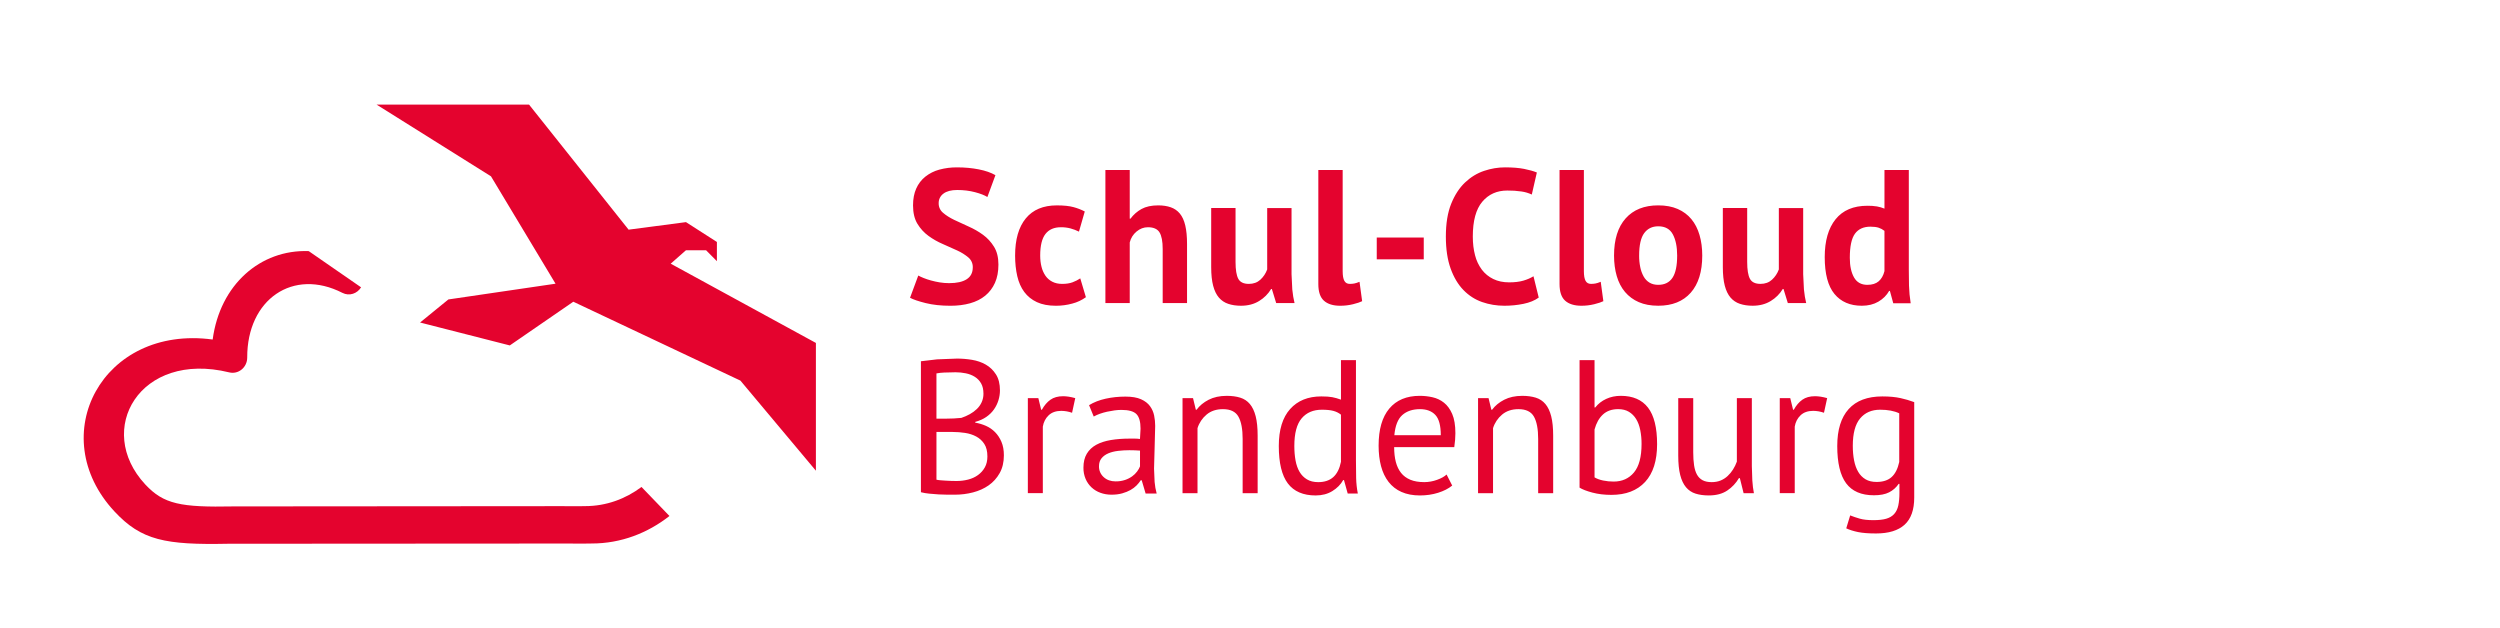
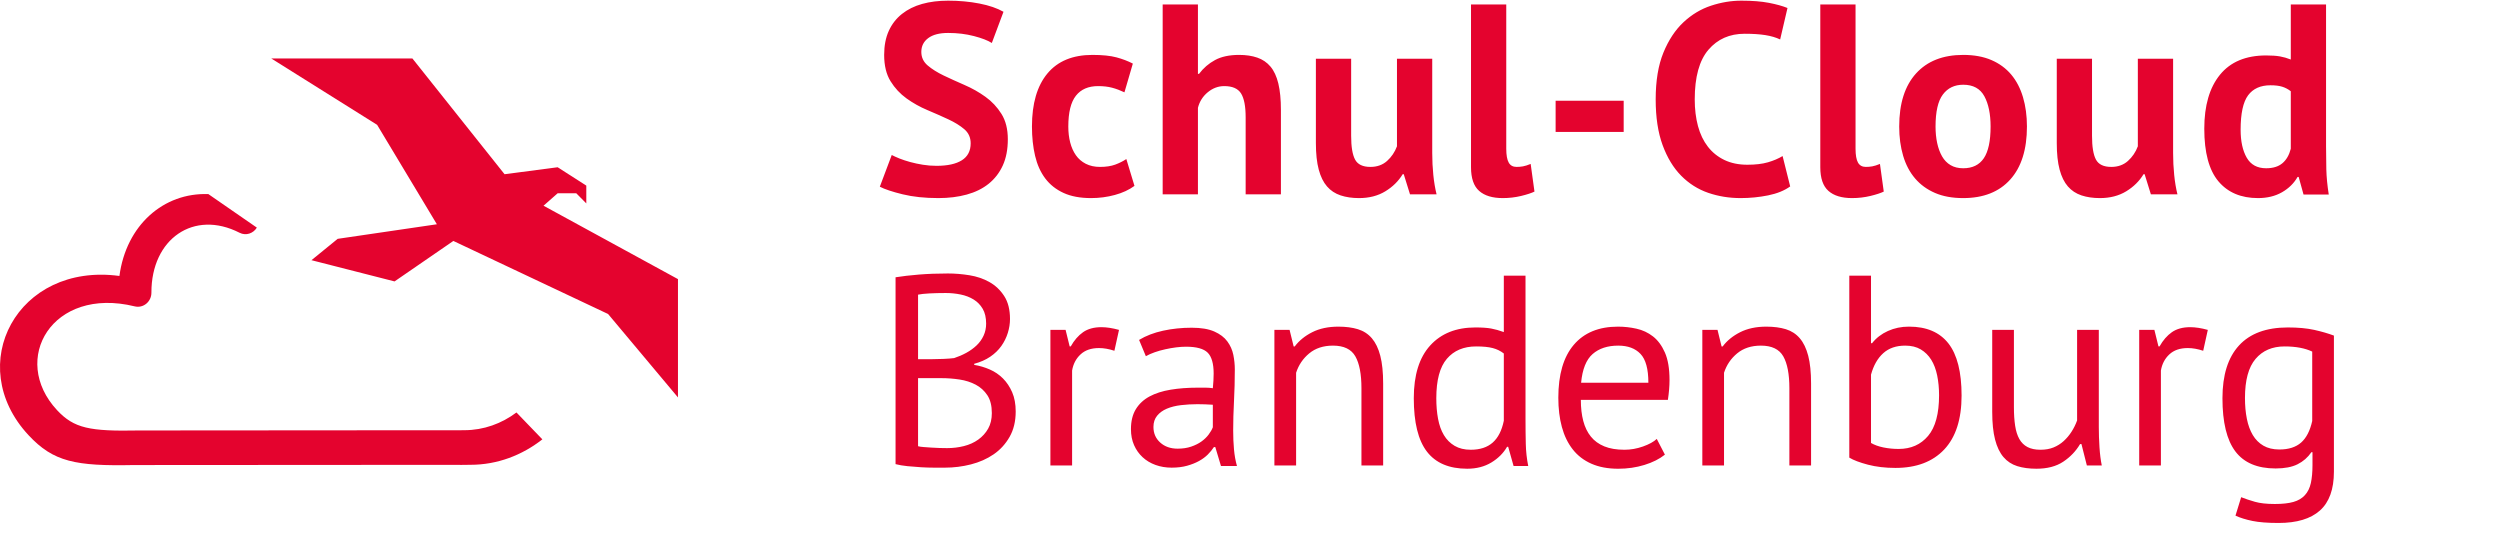
- <svg xmlns="http://www.w3.org/2000/svg" width="239" height="60" fill-rule="evenodd" fill="#e4032e">
-   <path d="M92.998 25.559a1.19 1.19 0 00-.421-.945 4.648 4.648 0 00-1.056-.663l-1.379-.618a7.02 7.02 0 01-1.379-.781c-.424-.309-.776-.694-1.056-1.154s-.421-1.048-.421-1.763c0-.618.101-1.154.304-1.608a3.01 3.01 0 01.868-1.136 3.71 3.71 0 011.334-.672 6.315 6.315 0 011.719-.218c.728 0 1.414.064 2.059.191s1.176.312 1.593.554l-.77 2.09c-.263-.17-.656-.324-1.182-.463s-1.092-.209-1.701-.209c-.573 0-1.012.115-1.316.345a1.1 1.1 0 00-.457.927 1.15 1.15 0 00.421.909c.28.242.633.466 1.056.672l1.379.636c.495.218.955.482 1.379.79s.776.691 1.056 1.145.421 1.021.421 1.699-.11 1.263-.331 1.754-.531.9-.931 1.227-.883.569-1.45.727-1.191.236-1.871.236c-.895 0-1.683-.085-2.363-.254s-1.182-.339-1.504-.509l.788-2.126c.131.073.301.151.51.236a6.49 6.49 0 00.707.236 8.06 8.06 0 00.833.182c.292.048.594.073.904.073.728 0 1.286-.124 1.674-.373s.582-.627.582-1.136zm10.814 2.853a3.87 3.87 0 01-1.298.609 5.89 5.89 0 01-1.567.209c-.716 0-1.322-.115-1.817-.345s-.898-.554-1.209-.972-.534-.924-.671-1.517-.206-1.248-.206-1.963c0-1.539.34-2.723 1.021-3.553s1.671-1.245 2.972-1.245c.656 0 1.185.055 1.584.164a5.33 5.33 0 011.083.418l-.555 1.926a4.65 4.65 0 00-.815-.309 3.54 3.54 0 00-.922-.109c-.645 0-1.134.215-1.468.645s-.501 1.118-.501 2.063c0 .388.042.745.125 1.072a2.64 2.64 0 00.376.854 1.77 1.77 0 00.653.572c.269.139.582.209.94.209.394 0 .728-.051 1.003-.154s.519-.227.734-.373l.537 1.799zm7.341.563v-5.161c0-.739-.101-1.272-.304-1.599s-.573-.491-1.11-.491c-.394 0-.755.136-1.083.409s-.546.621-.653 1.045v5.797h-2.327V16.254h2.327v4.652h.072a3.25 3.25 0 011.056-.927c.418-.23.949-.345 1.593-.345.454 0 .853.061 1.2.182a1.95 1.95 0 01.868.6c.233.279.406.657.519 1.136s.17 1.069.17 1.772v5.652h-2.327zm6.965-9.086v5.161c0 .739.087 1.272.26 1.599s.51.491 1.012.491c.442 0 .809-.133 1.101-.4s.51-.594.653-.981v-5.87h2.327v6.324l.072 1.463c.048.479.119.912.215 1.299h-1.755l-.412-1.345h-.072a3.37 3.37 0 01-1.146 1.145c-.489.303-1.068.454-1.737.454-.454 0-.859-.061-1.217-.182a2 2 0 01-.895-.6c-.239-.279-.421-.654-.546-1.127s-.188-1.066-.188-1.781v-5.652h2.327zm10.241 6.033c0 .424.054.733.161.927s.28.291.519.291c.143 0 .283-.012.421-.036s.307-.079.51-.164l.251 1.854c-.191.097-.483.194-.877.291s-.8.145-1.217.145c-.68 0-1.2-.161-1.558-.482s-.537-.851-.537-1.59V16.254h2.327v9.668zm3.258-3.217h4.494v2.09h-4.494v-2.09zm15.487 5.742c-.382.279-.868.479-1.459.6s-1.197.182-1.817.182c-.752 0-1.465-.118-2.14-.354s-1.268-.618-1.781-1.145-.922-1.211-1.226-2.053-.457-1.863-.457-3.062c0-1.248.17-2.293.51-3.135s.782-1.52 1.325-2.035 1.149-.884 1.817-1.109S143.212 16 143.88 16c.716 0 1.322.048 1.817.145s.904.212 1.226.345l-.483 2.108a3.51 3.51 0 00-.976-.291 8.734 8.734 0 00-1.37-.091c-.991 0-1.787.357-2.39 1.072s-.904 1.823-.904 3.326c0 .654.072 1.251.215 1.79a3.88 3.88 0 00.653 1.381c.292.382.656.678 1.092.89s.94.318 1.513.318c.537 0 .991-.055 1.361-.164s.692-.248.967-.418l.501 2.035zm4.315-2.526c0 .424.054.733.161.927s.28.291.519.291c.143 0 .283-.012.421-.036s.307-.079.51-.164l.251 1.854c-.191.097-.483.194-.877.291s-.8.145-1.217.145c-.68 0-1.2-.161-1.558-.482s-.537-.851-.537-1.59V16.254h2.327v9.668zm2.883-1.49c0-1.539.37-2.723 1.11-3.553s1.778-1.245 3.115-1.245c.716 0 1.337.115 1.862.345s.961.554 1.307.972.606.924.779 1.517.26 1.248.26 1.963c0 1.539-.367 2.723-1.101 3.553s-1.769 1.245-3.106 1.245c-.716 0-1.337-.115-1.862-.345a3.56 3.56 0 01-1.316-.972c-.352-.418-.615-.924-.788-1.517s-.26-1.248-.26-1.963zm2.399 0a5.37 5.37 0 00.107 1.109 3.12 3.12 0 00.322.89c.143.254.331.451.564.591s.51.209.833.209c.609 0 1.062-.224 1.361-.672s.448-1.157.448-2.126c0-.836-.137-1.511-.412-2.026s-.74-.772-1.396-.772c-.573 0-1.021.218-1.343.654s-.483 1.151-.483 2.144zm10.33-4.543v5.161c0 .739.087 1.272.26 1.599s.51.491 1.012.491c.442 0 .809-.133 1.101-.4s.51-.594.653-.981v-5.87h2.327v6.324l.072 1.463c.048.479.119.912.215 1.299h-1.755l-.412-1.345h-.072a3.37 3.37 0 01-1.146 1.145c-.489.303-1.068.454-1.737.454-.454 0-.859-.061-1.217-.182a2 2 0 01-.895-.6c-.239-.279-.421-.654-.546-1.127s-.188-1.066-.188-1.781v-5.652h2.327zm15.451 5.888l.018 1.526a13.17 13.17 0 00.161 1.69h-1.665l-.322-1.181h-.072c-.239.424-.582.766-1.029 1.027s-.976.391-1.584.391c-1.122 0-1.993-.376-2.614-1.127s-.931-1.926-.931-3.525c0-1.551.346-2.756 1.038-3.616s1.707-1.29 3.044-1.29a5.38 5.38 0 01.913.064c.239.042.477.112.716.209v-3.689h2.327v9.522zm-3.957 1.454c.454 0 .812-.112 1.074-.336s.448-.548.555-.972V22.07a1.77 1.77 0 00-.555-.3c-.203-.067-.465-.1-.788-.1-.656 0-1.149.224-1.477.672s-.492 1.218-.492 2.308c0 .775.134 1.399.403 1.872s.695.709 1.28.709zm-82.93 10.104c0 .303-.048.612-.143.927a3.09 3.09 0 01-.43.881c-.191.273-.436.512-.734.718s-.651.363-1.056.472v.073c.358.061.701.164 1.029.309a2.8 2.8 0 01.868.6c.251.254.454.563.609.927s.233.794.233 1.29c0 .654-.134 1.221-.403 1.699s-.621.869-1.056 1.172-.934.527-1.495.672-1.134.218-1.719.218h-.716c-.275 0-.561-.009-.859-.027l-.895-.073a5.108 5.108 0 01-.788-.136v-12.52l1.54-.182 1.916-.073c.466 0 .94.039 1.423.118s.922.23 1.316.454.719.536.976.936.385.915.385 1.545zm-4.154 8.65c.382 0 .752-.045 1.11-.136s.674-.236.949-.436a2.25 2.25 0 00.653-.736c.161-.291.242-.636.242-1.036 0-.497-.098-.897-.295-1.199s-.454-.539-.77-.709-.671-.285-1.065-.345-.788-.091-1.182-.091h-1.558v4.561c.084.024.203.042.358.055l.501.036.555.027.501.009zm-.985-5.961l.734-.018.716-.055a4.86 4.86 0 00.806-.354c.251-.139.474-.303.671-.491a2.1 2.1 0 00.465-.654 1.93 1.93 0 00.17-.809c0-.4-.075-.73-.224-.99s-.349-.469-.6-.627-.537-.27-.859-.336a4.85 4.85 0 00-.985-.1l-1.083.027a4.976 4.976 0 00-.743.082v4.325h.931zm12.031-.563a3.19 3.19 0 00-1.021-.182c-.513 0-.919.142-1.217.427s-.483.645-.555 1.081v6.36h-1.432V38.06h1.003l.269 1.109h.072c.227-.412.498-.73.815-.954s.719-.336 1.209-.336c.346 0 .734.061 1.164.182l-.304 1.399zm1.629-.727c.454-.279.982-.485 1.584-.618s1.232-.2 1.889-.2c.621 0 1.119.085 1.495.254s.662.391.859.663a2.29 2.29 0 01.394.9c.066.327.098.654.098.981l-.054 2.126-.054 1.963.054 1.272a6.1 6.1 0 00.197 1.109h-1.056l-.376-1.272h-.09c-.107.17-.242.336-.403.5s-.355.309-.582.436-.489.233-.788.318-.639.127-1.021.127-.737-.061-1.065-.182a2.48 2.48 0 01-.85-.518 2.42 2.42 0 01-.564-.809 2.662 2.662 0 01-.206-1.072c0-.533.107-.978.322-1.336s.516-.642.904-.854.853-.363 1.396-.454 1.143-.136 1.799-.136h.492a3.43 3.43 0 01.492.036l.054-.981c0-.666-.131-1.133-.394-1.399s-.74-.4-1.432-.4a5.08 5.08 0 00-.653.045l-.716.127a5.89 5.89 0 00-.698.2 3.602 3.602 0 00-.582.263l-.448-1.09zm2.542 7.287a2.73 2.73 0 00.895-.136 2.58 2.58 0 00.68-.345 2.18 2.18 0 00.474-.463c.125-.17.218-.333.278-.491v-1.508l-.51-.027-.51-.009c-.37 0-.731.021-1.083.064s-.662.121-.931.236-.483.273-.645.472-.242.451-.242.754a1.35 1.35 0 00.448 1.045c.298.273.68.409 1.146.409zm12.139 1.127v-5.179c0-.945-.134-1.657-.403-2.135s-.761-.718-1.477-.718c-.633 0-1.155.173-1.567.518a2.76 2.76 0 00-.868 1.299v6.215h-1.432v-9.086h1.003l.269 1.109h.072c.286-.388.671-.706 1.155-.954s1.059-.373 1.728-.373c.489 0 .919.058 1.289.173s.677.318.922.609.43.681.555 1.172.188 1.112.188 1.863v5.488h-1.432zm10.832-3.126l.018 1.681c.012.503.066.996.161 1.481h-.967l-.358-1.29h-.072c-.239.424-.585.775-1.038 1.054s-.985.418-1.593.418c-1.194 0-2.08-.382-2.659-1.145s-.868-1.957-.868-3.58c0-1.551.361-2.729 1.083-3.535s1.716-1.208 2.981-1.208c.442 0 .791.024 1.047.073s.534.127.833.236v-3.78h1.432v9.595zm-3.617 2.072c.609 0 1.092-.161 1.45-.482s.603-.809.734-1.463v-4.507c-.215-.17-.46-.291-.734-.363s-.639-.109-1.092-.109c-.824 0-1.468.276-1.934.827s-.698 1.433-.698 2.644c0 .497.039.957.116 1.381s.206.787.385 1.09a2.02 2.02 0 00.707.718c.292.176.648.263 1.065.263zm12.819.327c-.358.291-.809.521-1.352.691s-1.119.254-1.728.254c-.68 0-1.271-.112-1.772-.336a3.16 3.16 0 01-1.235-.963c-.322-.418-.561-.918-.716-1.499s-.233-1.236-.233-1.963c0-1.551.34-2.732 1.021-3.544s1.653-1.218 2.918-1.218c.406 0 .812.045 1.217.136s.77.263 1.092.518.585.615.788 1.081.304 1.081.304 1.844c0 .4-.036.842-.107 1.327h-5.747c0 .533.054 1.006.161 1.417s.275.76.501 1.045.522.503.886.654.809.227 1.334.227a3.59 3.59 0 001.217-.218c.406-.145.71-.315.913-.509l.537 1.054zm-3.079-7.305c-.704 0-1.268.188-1.692.563s-.677 1.018-.761 1.926h4.44c0-.921-.173-1.566-.519-1.935s-.836-.554-1.468-.554zm11.297 8.032v-5.179c0-.945-.134-1.657-.403-2.135s-.761-.718-1.477-.718c-.633 0-1.155.173-1.567.518a2.76 2.76 0 00-.868 1.299v6.215h-1.432v-9.086h1.003l.269 1.109h.072c.286-.388.671-.706 1.155-.954s1.059-.373 1.728-.373c.489 0 .919.058 1.289.173s.677.318.922.609.43.681.555 1.172.188 1.112.188 1.863v5.488h-1.432zm3.957-12.721h1.432v4.525h.072c.275-.351.624-.624 1.047-.818s.886-.291 1.388-.291c1.158 0 2.026.376 2.605 1.127s.868 1.914.868 3.489c0 1.587-.382 2.792-1.146 3.616s-1.838 1.236-3.223 1.236c-.668 0-1.274-.073-1.817-.218s-.952-.303-1.226-.472V34.427zm3.688 4.688c-.597 0-1.08.17-1.45.509s-.639.818-.806 1.436v4.579c.227.133.501.233.824.3a4.94 4.94 0 001.003.1c.812 0 1.459-.291 1.943-.872s.725-1.49.725-2.726a6.67 6.67 0 00-.125-1.327c-.084-.412-.215-.763-.394-1.054s-.409-.521-.689-.691-.624-.254-1.029-.254zm7.179-1.054v5.179c0 .472.027.887.081 1.245s.146.654.278.89.31.415.537.536.513.182.859.182c.322 0 .609-.051.859-.154s.474-.245.671-.427a3.1 3.1 0 00.519-.627 3.82 3.82 0 00.367-.754v-6.07h1.432v6.506l.045 1.354c.03.466.081.875.152 1.227h-.985l-.358-1.436h-.09a3.59 3.59 0 01-1.11 1.181c-.466.315-1.056.472-1.772.472-.477 0-.898-.058-1.262-.173a1.93 1.93 0 01-.913-.609c-.245-.291-.43-.681-.555-1.172s-.188-1.112-.188-1.863v-5.488h1.432zm12.497 1.399a3.19 3.19 0 00-1.021-.182c-.513 0-.919.142-1.217.427s-.483.645-.555 1.081v6.36h-1.432v-9.086h1.003l.269 1.109h.072c.227-.412.498-.73.815-.954s.719-.336 1.209-.336c.346 0 .734.061 1.164.182l-.304 1.399zm8.63 8.105c0 1.175-.307 2.041-.922 2.599s-1.525.836-2.73.836c-.716 0-1.292-.045-1.728-.136s-.809-.209-1.119-.354l.376-1.236a10.11 10.11 0 00.913.309c.334.097.77.145 1.307.145.501 0 .91-.045 1.226-.136s.57-.242.761-.454.322-.485.394-.818.107-.73.107-1.19v-.872h-.072c-.239.351-.543.621-.913.809s-.853.282-1.45.282c-1.206 0-2.092-.382-2.659-1.145s-.85-1.95-.85-3.562c0-1.551.364-2.729 1.092-3.535s1.802-1.208 3.223-1.208c.68 0 1.262.055 1.746.164a9.6 9.6 0 011.298.382v9.123zm-3.599-1.49c.609 0 1.086-.154 1.432-.463s.591-.79.734-1.445v-4.652c-.477-.23-1.086-.345-1.826-.345-.812 0-1.45.279-1.916.836s-.698 1.43-.698 2.617c0 .509.042.975.125 1.399s.215.787.394 1.09a1.97 1.97 0 00.698.709c.286.17.639.254 1.056.254z" fill-rule="nonzero" />
-   <path d="M29.258 24l.256.006 5.005 3.462c-.364.595-1.117.872-1.785.529-4.718-2.412-9.118.627-9.1 6.181.003.942-.84 1.638-1.722 1.421-8.533-2.093-12.905 5.474-8.022 10.717 1.754 1.88 3.374 2.198 8.439 2.097l31.462-.025.863.007h.627l.659-.01c2.013 0 3.864-.69 5.387-1.831L64 49.329c-2.079 1.631-4.631 2.629-7.42 2.629l-.848.011h-.331l-1.103-.007-32.48.021c-6.024.123-8.299-.322-10.871-3.084-6.759-7.252-1.162-17.864 9.384-16.44.7-5.25 4.564-8.624 9.184-8.453zm21.319-14l9.517 11.956 5.485-.721 2.957 1.897v1.837L67.5 23.923h-1.921l-1.46 1.285L78 32.785V45l-7.217-8.614-15.974-7.542-6.072 4.179-8.578-2.191 2.706-2.205 10.244-1.505-6.17-10.265L36 10h14.578z" />
+ <svg xmlns="http://www.w3.org/2000/svg" width="161" height="35" viewBox="0 0 161 35" fill="none">
+   <path fill-rule="evenodd" clip-rule="evenodd" d="M24.287 8.04L17.465 3.763H26.557L32.493 11.22L35.913 10.771L37.758 11.954V13.1L37.112 12.447H35.913L35.003 13.248L43.661 17.975V25.593L39.16 20.221L29.196 15.517L25.409 18.123L20.058 16.756L21.746 15.381L28.135 14.443L24.287 8.04ZM3.674 26.414C4.768 27.587 5.778 27.785 8.937 27.722L28.56 27.707C29.255 27.713 29.538 27.713 29.901 27.705C31.156 27.705 32.311 27.274 33.26 26.563L34.928 28.294C33.632 29.311 32.04 29.933 30.3 29.933C29.918 29.942 29.615 29.942 28.877 29.936L8.618 29.949C4.861 30.025 3.442 29.748 1.838 28.026C-2.377 23.502 1.113 16.883 7.691 17.772C8.127 14.497 10.537 12.393 13.419 12.5L16.541 14.659C16.314 15.03 15.844 15.202 15.427 14.989C12.485 13.484 9.741 15.379 9.751 18.844C9.754 19.431 9.227 19.865 8.677 19.73C3.355 18.425 0.629 23.144 3.674 26.414Z" fill="#E4032E" />
+   <path fill-rule="evenodd" clip-rule="evenodd" d="M62.511 9.23C62.511 8.857 62.375 8.554 62.101 8.321C61.828 8.089 61.484 7.876 61.071 7.684C60.657 7.492 60.209 7.294 59.726 7.09C59.243 6.887 58.795 6.636 58.381 6.339C57.968 6.042 57.624 5.673 57.351 5.23C57.077 4.788 56.94 4.223 56.94 3.536C56.94 2.943 57.039 2.427 57.237 1.991C57.435 1.554 57.718 1.19 58.084 0.899C58.451 0.608 58.885 0.393 59.385 0.253C59.886 0.113 60.445 0.043 61.062 0.043C61.772 0.043 62.442 0.105 63.07 0.227C63.699 0.349 64.217 0.527 64.625 0.759L63.874 2.768C63.618 2.605 63.233 2.456 62.721 2.323C62.209 2.189 61.656 2.122 61.062 2.122C60.503 2.122 60.075 2.232 59.778 2.454C59.481 2.675 59.333 2.972 59.333 3.344C59.333 3.693 59.47 3.985 59.743 4.217C60.017 4.45 60.361 4.666 60.774 4.864C61.187 5.061 61.635 5.265 62.119 5.475C62.602 5.684 63.05 5.938 63.463 6.235C63.877 6.531 64.22 6.898 64.494 7.335C64.767 7.771 64.904 8.316 64.904 8.968C64.904 9.62 64.796 10.181 64.581 10.653C64.366 11.124 64.063 11.517 63.673 11.832C63.283 12.146 62.811 12.379 62.258 12.53C61.705 12.682 61.097 12.757 60.433 12.757C59.56 12.757 58.792 12.676 58.128 12.513C57.464 12.35 56.975 12.187 56.661 12.024L57.429 9.981C57.557 10.05 57.723 10.126 57.927 10.208C58.131 10.289 58.361 10.365 58.617 10.435C58.873 10.505 59.144 10.563 59.429 10.609C59.714 10.656 60.008 10.679 60.311 10.679C61.021 10.679 61.566 10.56 61.944 10.321C62.322 10.082 62.511 9.719 62.511 9.23ZM73.06 11.971C72.711 12.227 72.288 12.423 71.794 12.556C71.299 12.69 70.79 12.757 70.266 12.757C69.567 12.757 68.976 12.647 68.493 12.425C68.01 12.204 67.617 11.893 67.314 11.491C67.011 11.089 66.793 10.603 66.659 10.033C66.525 9.462 66.458 8.834 66.458 8.147C66.458 6.668 66.79 5.53 67.454 4.732C68.118 3.935 69.084 3.536 70.353 3.536C70.993 3.536 71.508 3.589 71.898 3.693C72.288 3.798 72.641 3.932 72.955 4.095L72.414 5.946C72.146 5.818 71.881 5.719 71.619 5.649C71.357 5.58 71.057 5.545 70.72 5.545C70.091 5.545 69.614 5.751 69.288 6.165C68.962 6.578 68.799 7.239 68.799 8.147C68.799 8.519 68.839 8.863 68.921 9.177C69.002 9.491 69.125 9.765 69.288 9.998C69.451 10.231 69.663 10.414 69.925 10.548C70.187 10.682 70.493 10.749 70.842 10.749C71.226 10.749 71.552 10.699 71.82 10.601C72.088 10.502 72.326 10.382 72.536 10.242L73.06 11.971ZM80.22 7.553V12.513H82.491V7.081C82.491 6.406 82.435 5.839 82.325 5.379C82.214 4.919 82.045 4.555 81.818 4.287C81.591 4.019 81.309 3.827 80.971 3.711C80.633 3.594 80.243 3.536 79.801 3.536C79.172 3.536 78.654 3.647 78.247 3.868C77.839 4.089 77.496 4.386 77.216 4.759H77.147V0.288H74.876V12.513H77.147V6.942C77.251 6.534 77.464 6.2 77.784 5.938C78.104 5.676 78.456 5.545 78.841 5.545C79.365 5.545 79.725 5.702 79.923 6.016C80.121 6.331 80.22 6.843 80.22 7.553ZM87.014 3.781V8.74C87.014 9.451 87.098 9.963 87.267 10.277C87.436 10.592 87.765 10.749 88.254 10.749C88.685 10.749 89.043 10.621 89.328 10.365C89.613 10.108 89.826 9.794 89.965 9.422V3.781H92.236V9.858C92.236 10.335 92.259 10.804 92.305 11.264C92.352 11.724 92.422 12.14 92.515 12.513H90.804L90.402 11.22H90.332C90.064 11.663 89.692 12.03 89.214 12.321C88.737 12.612 88.172 12.757 87.52 12.757C87.078 12.757 86.682 12.699 86.333 12.583C85.983 12.466 85.692 12.274 85.46 12.006C85.227 11.739 85.049 11.378 84.927 10.924C84.805 10.469 84.743 9.899 84.743 9.212V3.781H87.014ZM97.161 10.47C97.056 10.283 97.003 9.986 97.003 9.579V0.288H94.733V10.766C94.733 11.477 94.908 11.986 95.257 12.294C95.606 12.603 96.113 12.757 96.776 12.757C97.184 12.757 97.58 12.711 97.964 12.618C98.348 12.524 98.633 12.431 98.82 12.338L98.575 10.557C98.377 10.638 98.211 10.691 98.077 10.714C97.944 10.737 97.807 10.749 97.667 10.749C97.434 10.749 97.265 10.656 97.161 10.47ZM100.182 6.487H104.565V8.496H100.182V6.487ZM113.865 12.583C114.441 12.466 114.916 12.274 115.288 12.006L114.799 10.05C114.531 10.213 114.217 10.347 113.856 10.452C113.495 10.557 113.053 10.609 112.529 10.609C111.97 10.609 111.478 10.507 111.053 10.304C110.628 10.1 110.273 9.815 109.988 9.448C109.703 9.081 109.49 8.639 109.35 8.121C109.211 7.603 109.141 7.029 109.141 6.4C109.141 4.957 109.435 3.891 110.023 3.204C110.611 2.518 111.388 2.174 112.354 2.174C112.878 2.174 113.324 2.203 113.69 2.261C114.057 2.32 114.374 2.413 114.642 2.541L115.114 0.515C114.799 0.387 114.4 0.276 113.917 0.183C113.434 0.09 112.843 0.043 112.145 0.043C111.493 0.043 110.841 0.151 110.189 0.367C109.537 0.582 108.946 0.937 108.416 1.432C107.886 1.927 107.456 2.579 107.124 3.388C106.792 4.197 106.626 5.201 106.626 6.4C106.626 7.553 106.774 8.534 107.071 9.343C107.368 10.152 107.767 10.81 108.268 11.317C108.768 11.823 109.348 12.19 110.005 12.417C110.663 12.644 111.359 12.757 112.092 12.757C112.698 12.757 113.289 12.699 113.865 12.583ZM119.497 9.579C119.497 9.986 119.55 10.283 119.654 10.47C119.759 10.656 119.928 10.749 120.161 10.749C120.301 10.749 120.437 10.737 120.571 10.714C120.705 10.691 120.871 10.638 121.069 10.557L121.314 12.338C121.127 12.431 120.842 12.524 120.458 12.618C120.074 12.711 119.678 12.757 119.27 12.757C118.607 12.757 118.1 12.603 117.751 12.294C117.402 11.986 117.227 11.477 117.227 10.766V0.288H119.497V9.579ZM123.392 4.732C122.67 5.53 122.309 6.668 122.309 8.147C122.309 8.834 122.393 9.462 122.562 10.033C122.731 10.603 122.987 11.089 123.331 11.491C123.674 11.893 124.102 12.204 124.614 12.425C125.126 12.647 125.732 12.757 126.43 12.757C127.734 12.757 128.744 12.358 129.46 11.561C130.177 10.764 130.535 9.625 130.535 8.147C130.535 7.46 130.45 6.831 130.281 6.261C130.112 5.69 129.859 5.204 129.522 4.802C129.184 4.401 128.759 4.089 128.247 3.868C127.734 3.647 127.129 3.536 126.43 3.536C125.126 3.536 124.114 3.935 123.392 4.732ZM124.649 8.147C124.649 8.531 124.684 8.886 124.754 9.212C124.824 9.538 124.929 9.823 125.068 10.068C125.208 10.312 125.391 10.502 125.618 10.636C125.845 10.77 126.116 10.836 126.431 10.836C127.024 10.836 127.467 10.621 127.758 10.19C128.049 9.759 128.194 9.078 128.194 8.147C128.194 7.344 128.061 6.694 127.793 6.2C127.525 5.705 127.071 5.457 126.431 5.457C125.872 5.457 125.435 5.667 125.121 6.086C124.806 6.505 124.649 7.192 124.649 8.147ZM134.726 8.74V3.781H132.456V9.212C132.456 9.899 132.517 10.469 132.639 10.924C132.761 11.378 132.939 11.739 133.172 12.006C133.405 12.274 133.696 12.466 134.045 12.583C134.394 12.699 134.79 12.757 135.232 12.757C135.884 12.757 136.449 12.612 136.927 12.321C137.404 12.03 137.776 11.663 138.044 11.22H138.114L138.516 12.513H140.227C140.134 12.14 140.064 11.724 140.018 11.264C139.971 10.804 139.948 10.335 139.948 9.858V3.781H137.677V9.422C137.538 9.794 137.325 10.108 137.04 10.365C136.755 10.621 136.397 10.749 135.966 10.749C135.477 10.749 135.148 10.592 134.979 10.277C134.81 9.963 134.726 9.451 134.726 8.74ZM149.798 9.439C149.798 9.928 149.803 10.417 149.815 10.906C149.827 11.395 149.879 11.937 149.972 12.53H148.348L148.034 11.395H147.964C147.731 11.803 147.396 12.132 146.96 12.382C146.523 12.632 146.008 12.757 145.414 12.757C144.32 12.757 143.47 12.396 142.864 11.675C142.259 10.953 141.956 9.823 141.956 8.287C141.956 6.796 142.294 5.638 142.969 4.811C143.644 3.984 144.634 3.571 145.938 3.571C146.299 3.571 146.596 3.592 146.829 3.632C147.061 3.673 147.294 3.74 147.527 3.833V0.288H149.798V9.439ZM146.986 10.513C146.73 10.729 146.38 10.836 145.938 10.836C145.368 10.836 144.951 10.609 144.689 10.155C144.427 9.701 144.296 9.101 144.296 8.356C144.296 7.308 144.457 6.569 144.777 6.138C145.097 5.708 145.577 5.492 146.217 5.492C146.532 5.492 146.788 5.524 146.986 5.588C147.184 5.652 147.364 5.748 147.527 5.876V9.579C147.423 9.986 147.242 10.298 146.986 10.513ZM65.044 20.546C65.044 20.837 64.997 21.134 64.904 21.437C64.811 21.74 64.671 22.022 64.485 22.284C64.299 22.546 64.06 22.776 63.769 22.974C63.478 23.172 63.135 23.323 62.739 23.428V23.498C63.088 23.556 63.423 23.655 63.743 23.795C64.063 23.934 64.345 24.127 64.59 24.371C64.834 24.616 65.032 24.913 65.184 25.262C65.335 25.611 65.411 26.024 65.411 26.502C65.411 27.13 65.28 27.675 65.018 28.135C64.756 28.595 64.412 28.97 63.987 29.261C63.562 29.552 63.076 29.767 62.529 29.907C61.982 30.047 61.423 30.117 60.852 30.117H60.154C59.886 30.117 59.607 30.108 59.316 30.091C59.025 30.073 58.733 30.05 58.442 30.021C58.151 29.992 57.895 29.948 57.674 29.89V17.857C58.105 17.787 58.605 17.729 59.176 17.682C59.746 17.636 60.369 17.612 61.045 17.612C61.499 17.612 61.961 17.65 62.433 17.726C62.904 17.802 63.332 17.947 63.717 18.163C64.101 18.378 64.418 18.678 64.668 19.062C64.919 19.446 65.044 19.941 65.044 20.546ZM62.075 28.728C61.726 28.816 61.365 28.859 60.992 28.859C60.852 28.859 60.689 28.856 60.503 28.851C60.317 28.845 60.136 28.836 59.962 28.824C59.787 28.813 59.624 28.801 59.473 28.789C59.321 28.778 59.205 28.76 59.123 28.737V24.353H60.643C61.027 24.353 61.411 24.383 61.795 24.441C62.18 24.499 62.526 24.61 62.835 24.773C63.143 24.936 63.393 25.163 63.586 25.454C63.778 25.745 63.874 26.129 63.874 26.606C63.874 26.991 63.795 27.322 63.638 27.602C63.481 27.881 63.268 28.117 63.001 28.309C62.733 28.501 62.424 28.641 62.075 28.728ZM60.032 23.131C60.23 23.131 60.468 23.125 60.748 23.114C61.027 23.102 61.26 23.085 61.446 23.061C61.726 22.968 61.988 22.855 62.232 22.721C62.477 22.587 62.695 22.43 62.887 22.249C63.079 22.069 63.23 21.859 63.341 21.62C63.452 21.382 63.507 21.123 63.507 20.843C63.507 20.459 63.434 20.142 63.289 19.892C63.143 19.641 62.948 19.44 62.704 19.289C62.459 19.138 62.18 19.03 61.865 18.966C61.551 18.902 61.231 18.87 60.905 18.87C60.521 18.87 60.168 18.879 59.848 18.896C59.528 18.914 59.286 18.94 59.123 18.975V23.131H60.032ZM70.772 22.415C71.086 22.415 71.418 22.473 71.767 22.59L72.064 21.245C71.645 21.129 71.267 21.07 70.929 21.07C70.452 21.07 70.059 21.178 69.75 21.393C69.442 21.609 69.177 21.915 68.956 22.31H68.886L68.624 21.245H67.646V29.977H69.043V23.865C69.113 23.445 69.293 23.099 69.585 22.826C69.876 22.552 70.271 22.415 70.772 22.415ZM73.357 21.891C73.799 21.623 74.314 21.425 74.902 21.297C75.49 21.169 76.105 21.105 76.745 21.105C77.35 21.105 77.836 21.187 78.203 21.35C78.57 21.513 78.849 21.725 79.041 21.987C79.234 22.249 79.362 22.537 79.426 22.852C79.49 23.166 79.522 23.48 79.522 23.795C79.522 24.493 79.504 25.174 79.469 25.838C79.434 26.502 79.417 27.13 79.417 27.724C79.417 28.155 79.434 28.562 79.469 28.947C79.504 29.331 79.568 29.686 79.661 30.012H78.631L78.264 28.789H78.177C78.072 28.952 77.941 29.113 77.784 29.27C77.627 29.427 77.438 29.567 77.216 29.689C76.995 29.811 76.739 29.913 76.448 29.994C76.157 30.076 75.825 30.117 75.453 30.117C75.08 30.117 74.734 30.058 74.413 29.942C74.093 29.826 73.817 29.66 73.584 29.444C73.351 29.229 73.168 28.97 73.034 28.667C72.9 28.364 72.833 28.021 72.833 27.637C72.833 27.125 72.938 26.697 73.147 26.353C73.357 26.01 73.651 25.736 74.029 25.532C74.408 25.329 74.862 25.183 75.391 25.096C75.921 25.008 76.506 24.965 77.147 24.965H77.627C77.784 24.965 77.944 24.976 78.107 25C78.142 24.65 78.159 24.336 78.159 24.057C78.159 23.416 78.031 22.968 77.775 22.712C77.519 22.456 77.053 22.328 76.378 22.328C76.18 22.328 75.968 22.342 75.741 22.371C75.514 22.4 75.281 22.441 75.042 22.494C74.803 22.546 74.576 22.61 74.361 22.686C74.146 22.761 73.956 22.846 73.793 22.939L73.357 21.891ZM76.71 28.763C76.454 28.851 76.163 28.894 75.837 28.894C75.383 28.894 75.01 28.763 74.719 28.501C74.428 28.239 74.282 27.905 74.282 27.497C74.282 27.206 74.361 26.965 74.518 26.773C74.675 26.58 74.885 26.429 75.147 26.318C75.409 26.208 75.712 26.132 76.055 26.091C76.398 26.051 76.751 26.03 77.112 26.03C77.275 26.03 77.441 26.033 77.609 26.039C77.778 26.045 77.944 26.053 78.107 26.065V27.515C78.049 27.666 77.959 27.823 77.836 27.986C77.714 28.149 77.56 28.298 77.374 28.432C77.187 28.566 76.966 28.676 76.71 28.763ZM87.677 29.977V25C87.677 24.092 87.546 23.408 87.284 22.948C87.022 22.488 86.542 22.258 85.844 22.258C85.227 22.258 84.717 22.424 84.316 22.756C83.914 23.088 83.632 23.504 83.469 24.005V29.977H82.071V21.245H83.049L83.311 22.311H83.381C83.661 21.938 84.036 21.632 84.508 21.394C84.979 21.155 85.541 21.036 86.193 21.036C86.67 21.036 87.09 21.091 87.45 21.201C87.811 21.312 88.111 21.507 88.35 21.787C88.588 22.066 88.769 22.441 88.891 22.913C89.013 23.384 89.075 23.981 89.075 24.703V29.977H87.677ZM98.261 28.589C98.249 28.105 98.243 27.567 98.243 26.973V17.752H96.846V21.385C96.555 21.28 96.284 21.204 96.034 21.158C95.784 21.111 95.443 21.088 95.012 21.088C93.778 21.088 92.809 21.475 92.105 22.249C91.4 23.023 91.048 24.156 91.048 25.646C91.048 27.206 91.33 28.353 91.895 29.086C92.46 29.82 93.324 30.186 94.488 30.186C95.082 30.186 95.6 30.053 96.043 29.785C96.485 29.517 96.823 29.179 97.056 28.772H97.126L97.475 30.012H98.418C98.325 29.546 98.272 29.072 98.261 28.589ZM94.716 28.964C95.309 28.964 95.781 28.81 96.13 28.502C96.479 28.193 96.718 27.724 96.846 27.096V22.765C96.637 22.602 96.398 22.485 96.13 22.415C95.862 22.345 95.507 22.31 95.065 22.31C94.261 22.31 93.633 22.575 93.179 23.105C92.725 23.635 92.498 24.482 92.498 25.646C92.498 26.123 92.535 26.566 92.611 26.973C92.687 27.381 92.812 27.73 92.987 28.021C93.161 28.312 93.391 28.542 93.676 28.711C93.962 28.88 94.308 28.964 94.716 28.964ZM105.901 29.942C106.431 29.779 106.871 29.558 107.22 29.279L106.696 28.266C106.498 28.452 106.201 28.615 105.805 28.755C105.409 28.895 105.014 28.964 104.618 28.964C104.105 28.964 103.672 28.892 103.317 28.746C102.962 28.601 102.673 28.391 102.452 28.117C102.231 27.844 102.068 27.509 101.963 27.113C101.858 26.717 101.806 26.263 101.806 25.751H107.412C107.482 25.285 107.517 24.86 107.517 24.476C107.517 23.742 107.418 23.152 107.22 22.703C107.022 22.255 106.766 21.909 106.451 21.664C106.137 21.42 105.782 21.254 105.386 21.167C104.99 21.079 104.594 21.036 104.199 21.036C102.964 21.036 102.016 21.426 101.352 22.206C100.688 22.986 100.356 24.121 100.356 25.611C100.356 26.31 100.432 26.939 100.584 27.497C100.735 28.056 100.968 28.536 101.282 28.938C101.596 29.34 101.998 29.648 102.487 29.864C102.976 30.079 103.552 30.187 104.216 30.187C104.81 30.187 105.372 30.105 105.901 29.942ZM104.216 22.258C103.529 22.258 102.979 22.438 102.566 22.799C102.152 23.16 101.905 23.777 101.823 24.65H106.155C106.155 23.765 105.986 23.146 105.648 22.791C105.31 22.435 104.833 22.258 104.216 22.258ZM115.236 25V29.977H116.633V24.703C116.633 23.981 116.572 23.384 116.45 22.913C116.327 22.441 116.147 22.066 115.908 21.787C115.67 21.507 115.37 21.312 115.009 21.201C114.648 21.091 114.229 21.036 113.751 21.036C113.099 21.036 112.538 21.155 112.066 21.394C111.595 21.632 111.219 21.938 110.94 22.311H110.87L110.608 21.245H109.63V29.977H111.027V24.005C111.19 23.504 111.472 23.088 111.874 22.756C112.276 22.424 112.785 22.258 113.402 22.258C114.101 22.258 114.581 22.488 114.843 22.948C115.105 23.408 115.236 24.092 115.236 25ZM119.095 17.752H120.493V22.101H120.562C120.83 21.763 121.171 21.501 121.584 21.315C121.997 21.128 122.449 21.035 122.938 21.035C124.067 21.035 124.914 21.396 125.479 22.118C126.043 22.84 126.326 23.958 126.326 25.471C126.326 26.996 125.953 28.155 125.208 28.947C124.463 29.738 123.415 30.134 122.064 30.134C121.412 30.134 120.822 30.064 120.292 29.925C119.762 29.785 119.363 29.634 119.095 29.471V17.752ZM121.279 22.747C121.64 22.421 122.111 22.258 122.693 22.258C123.089 22.258 123.424 22.339 123.697 22.502C123.971 22.665 124.195 22.887 124.37 23.166C124.544 23.445 124.672 23.783 124.754 24.179C124.835 24.575 124.876 25 124.876 25.454C124.876 26.641 124.64 27.515 124.169 28.073C123.697 28.632 123.066 28.912 122.274 28.912C121.936 28.912 121.61 28.88 121.296 28.816C120.982 28.752 120.714 28.655 120.493 28.527V24.127C120.656 23.533 120.918 23.073 121.279 22.747ZM129.696 21.245V26.222C129.696 26.676 129.723 27.075 129.775 27.418C129.827 27.762 129.918 28.047 130.046 28.274C130.174 28.501 130.348 28.673 130.57 28.789C130.791 28.906 131.07 28.964 131.408 28.964C131.722 28.964 132.002 28.915 132.246 28.816C132.491 28.716 132.709 28.58 132.901 28.405C133.093 28.23 133.262 28.03 133.407 27.803C133.553 27.576 133.672 27.334 133.765 27.078V21.245H135.163V27.497C135.163 27.916 135.177 28.35 135.206 28.798C135.235 29.246 135.285 29.639 135.355 29.977H134.394L134.045 28.597H133.958C133.69 29.051 133.329 29.43 132.875 29.732C132.421 30.035 131.844 30.186 131.146 30.186C130.68 30.186 130.27 30.131 129.915 30.02C129.56 29.91 129.263 29.715 129.024 29.436C128.785 29.156 128.605 28.781 128.483 28.309C128.36 27.837 128.299 27.241 128.299 26.519V21.245H129.696ZM140.891 22.415C141.205 22.415 141.537 22.473 141.886 22.59L142.183 21.245C141.764 21.129 141.386 21.07 141.048 21.07C140.571 21.07 140.178 21.178 139.869 21.393C139.561 21.609 139.296 21.915 139.074 22.31H139.005L138.743 21.245H137.765V29.977H139.162V23.865C139.232 23.445 139.412 23.099 139.703 22.826C139.994 22.552 140.39 22.415 140.891 22.415ZM150.304 30.379C150.304 31.508 150.004 32.34 149.405 32.876C148.805 33.412 147.917 33.679 146.741 33.679C146.043 33.679 145.481 33.636 145.056 33.548C144.631 33.461 144.267 33.348 143.965 33.208L144.331 32.02C144.599 32.125 144.896 32.224 145.222 32.317C145.548 32.41 145.973 32.457 146.497 32.457C146.986 32.457 147.385 32.413 147.693 32.326C148.002 32.239 148.249 32.093 148.435 31.889C148.622 31.686 148.75 31.424 148.82 31.104C148.889 30.783 148.924 30.402 148.924 29.96V29.121H148.855C148.622 29.459 148.325 29.718 147.964 29.898C147.603 30.079 147.131 30.169 146.549 30.169C145.373 30.169 144.509 29.802 143.956 29.069C143.403 28.335 143.126 27.194 143.126 25.646C143.126 24.156 143.481 23.023 144.192 22.249C144.902 21.475 145.95 21.088 147.335 21.088C147.999 21.088 148.566 21.14 149.038 21.245C149.509 21.35 149.931 21.472 150.304 21.612V30.379ZM148.191 28.502C147.853 28.798 147.387 28.947 146.794 28.947C146.386 28.947 146.043 28.865 145.763 28.702C145.484 28.539 145.257 28.312 145.082 28.021C144.908 27.73 144.779 27.381 144.698 26.973C144.616 26.566 144.576 26.118 144.576 25.629C144.576 24.488 144.803 23.649 145.257 23.114C145.711 22.578 146.334 22.31 147.125 22.31C147.847 22.31 148.441 22.421 148.907 22.642V27.113C148.767 27.742 148.528 28.205 148.191 28.502Z" fill="#E4032E" />
</svg>
